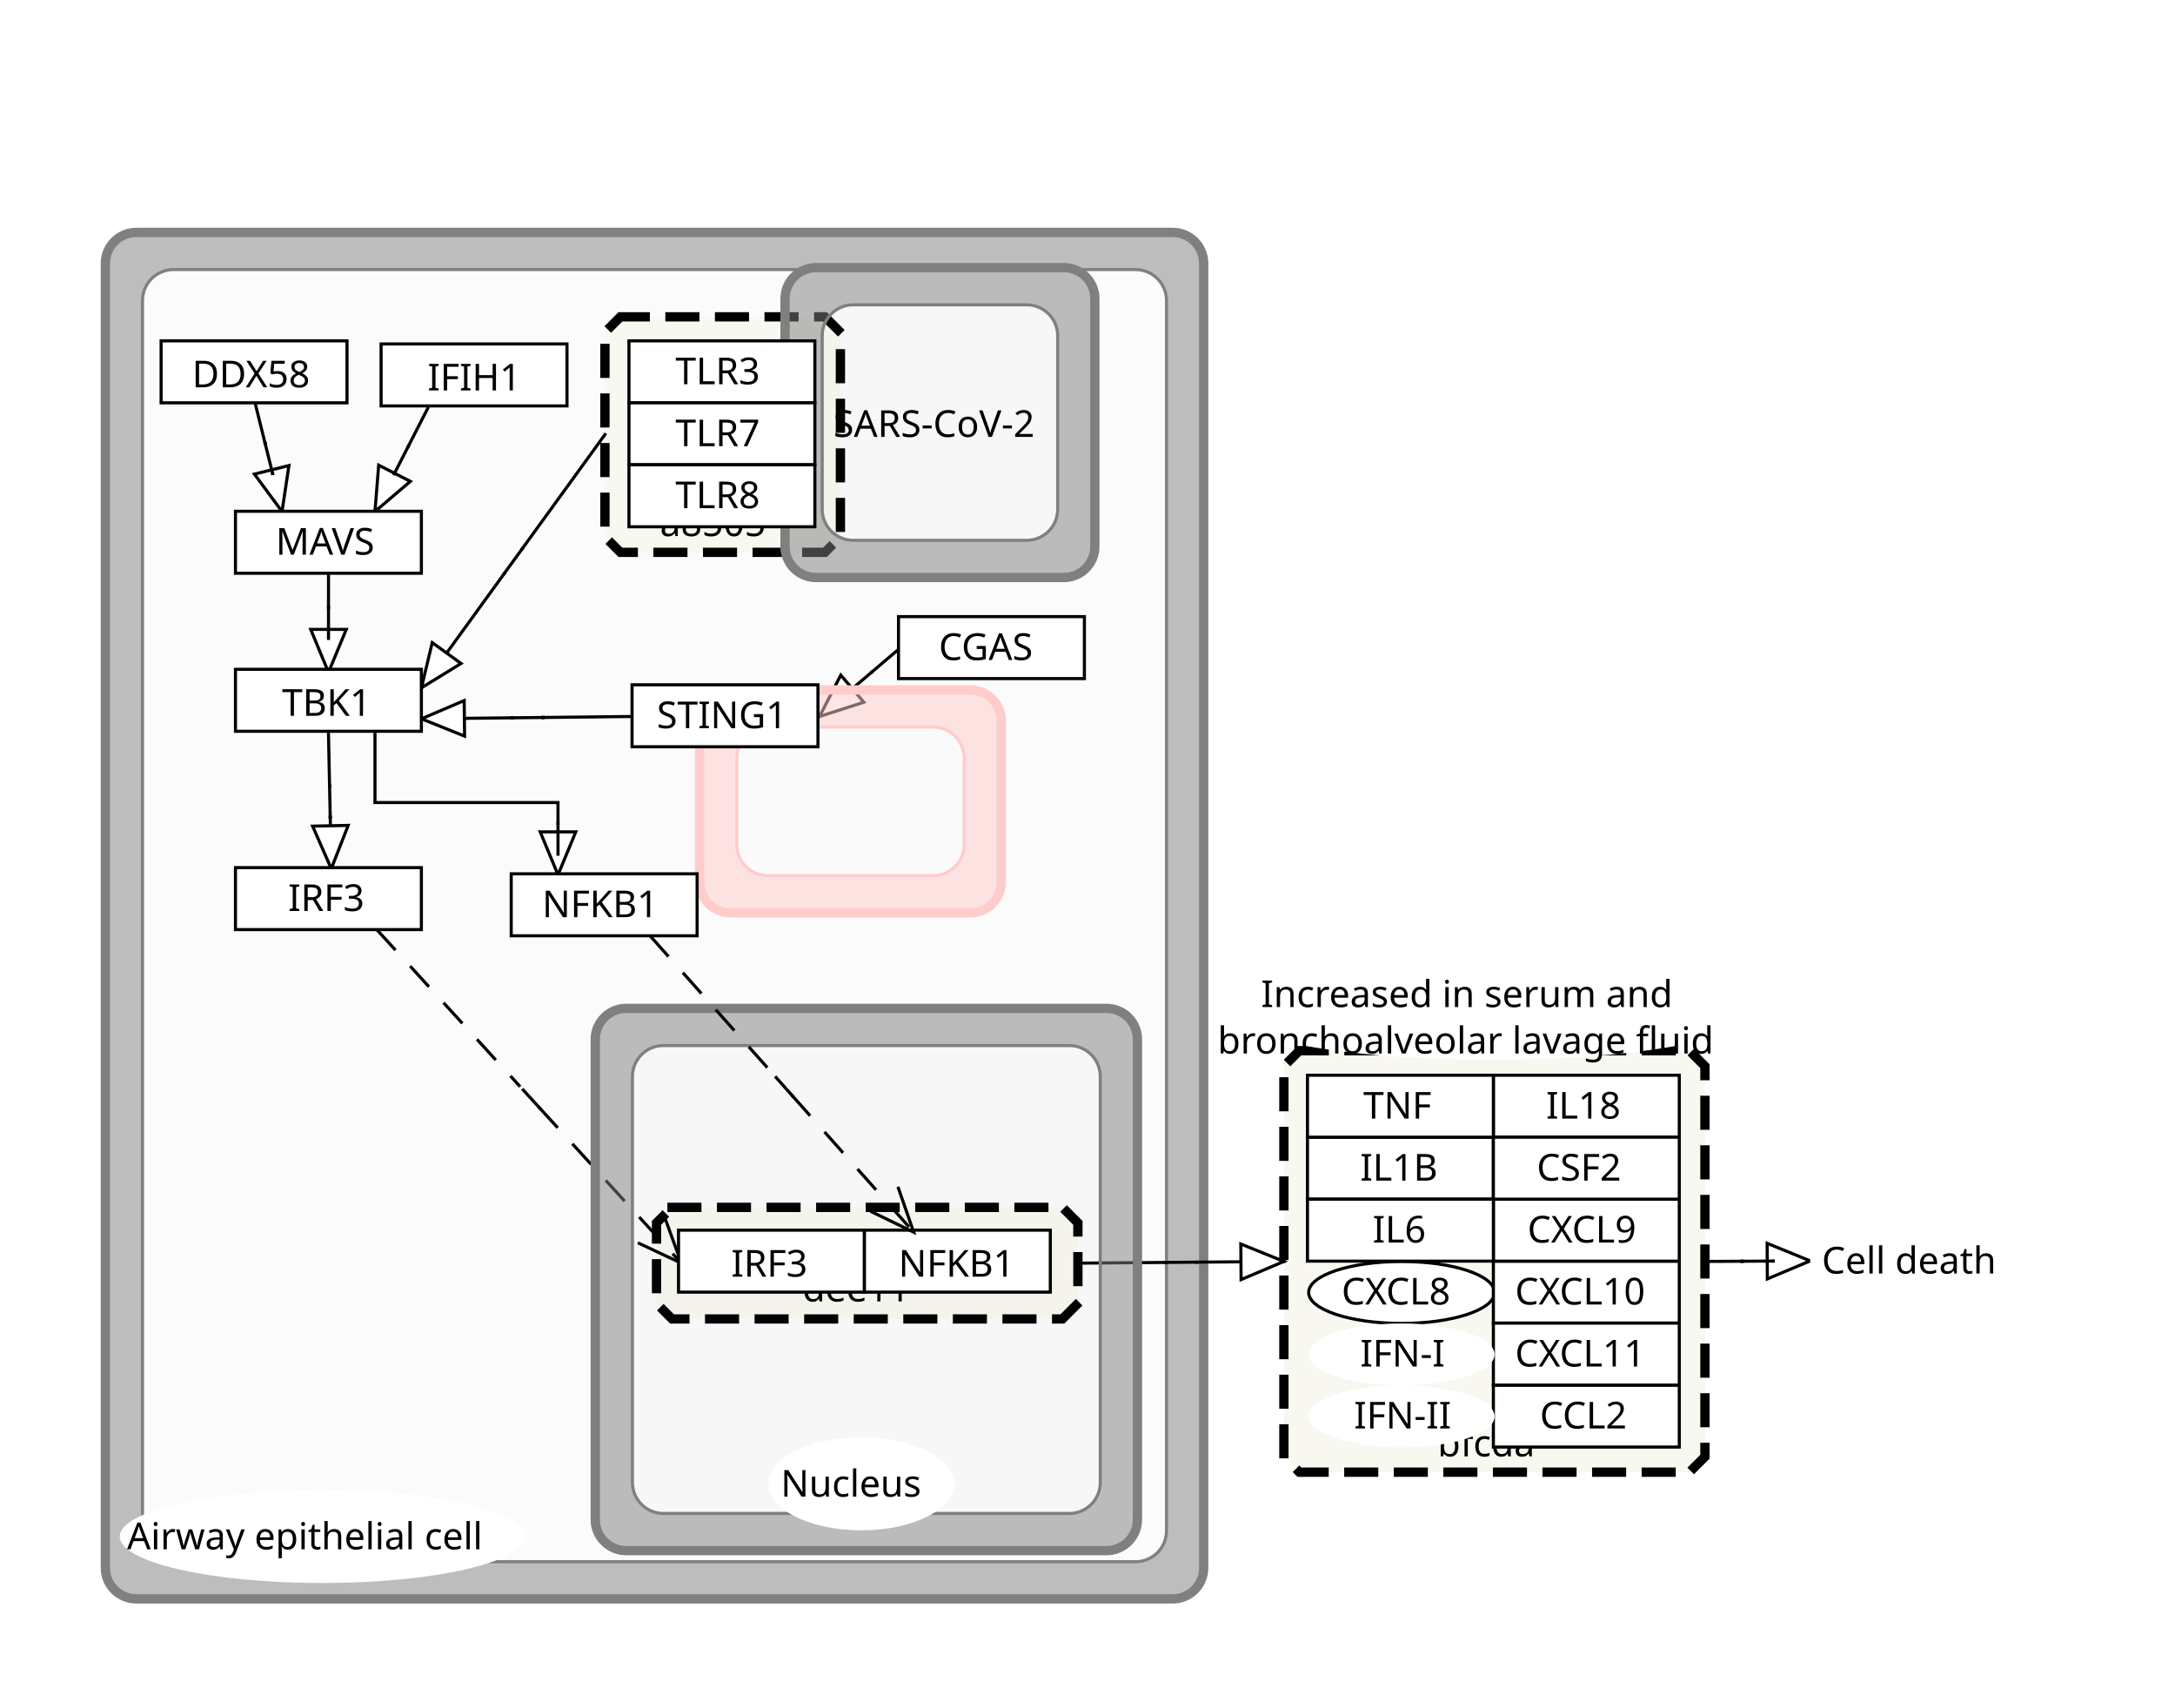
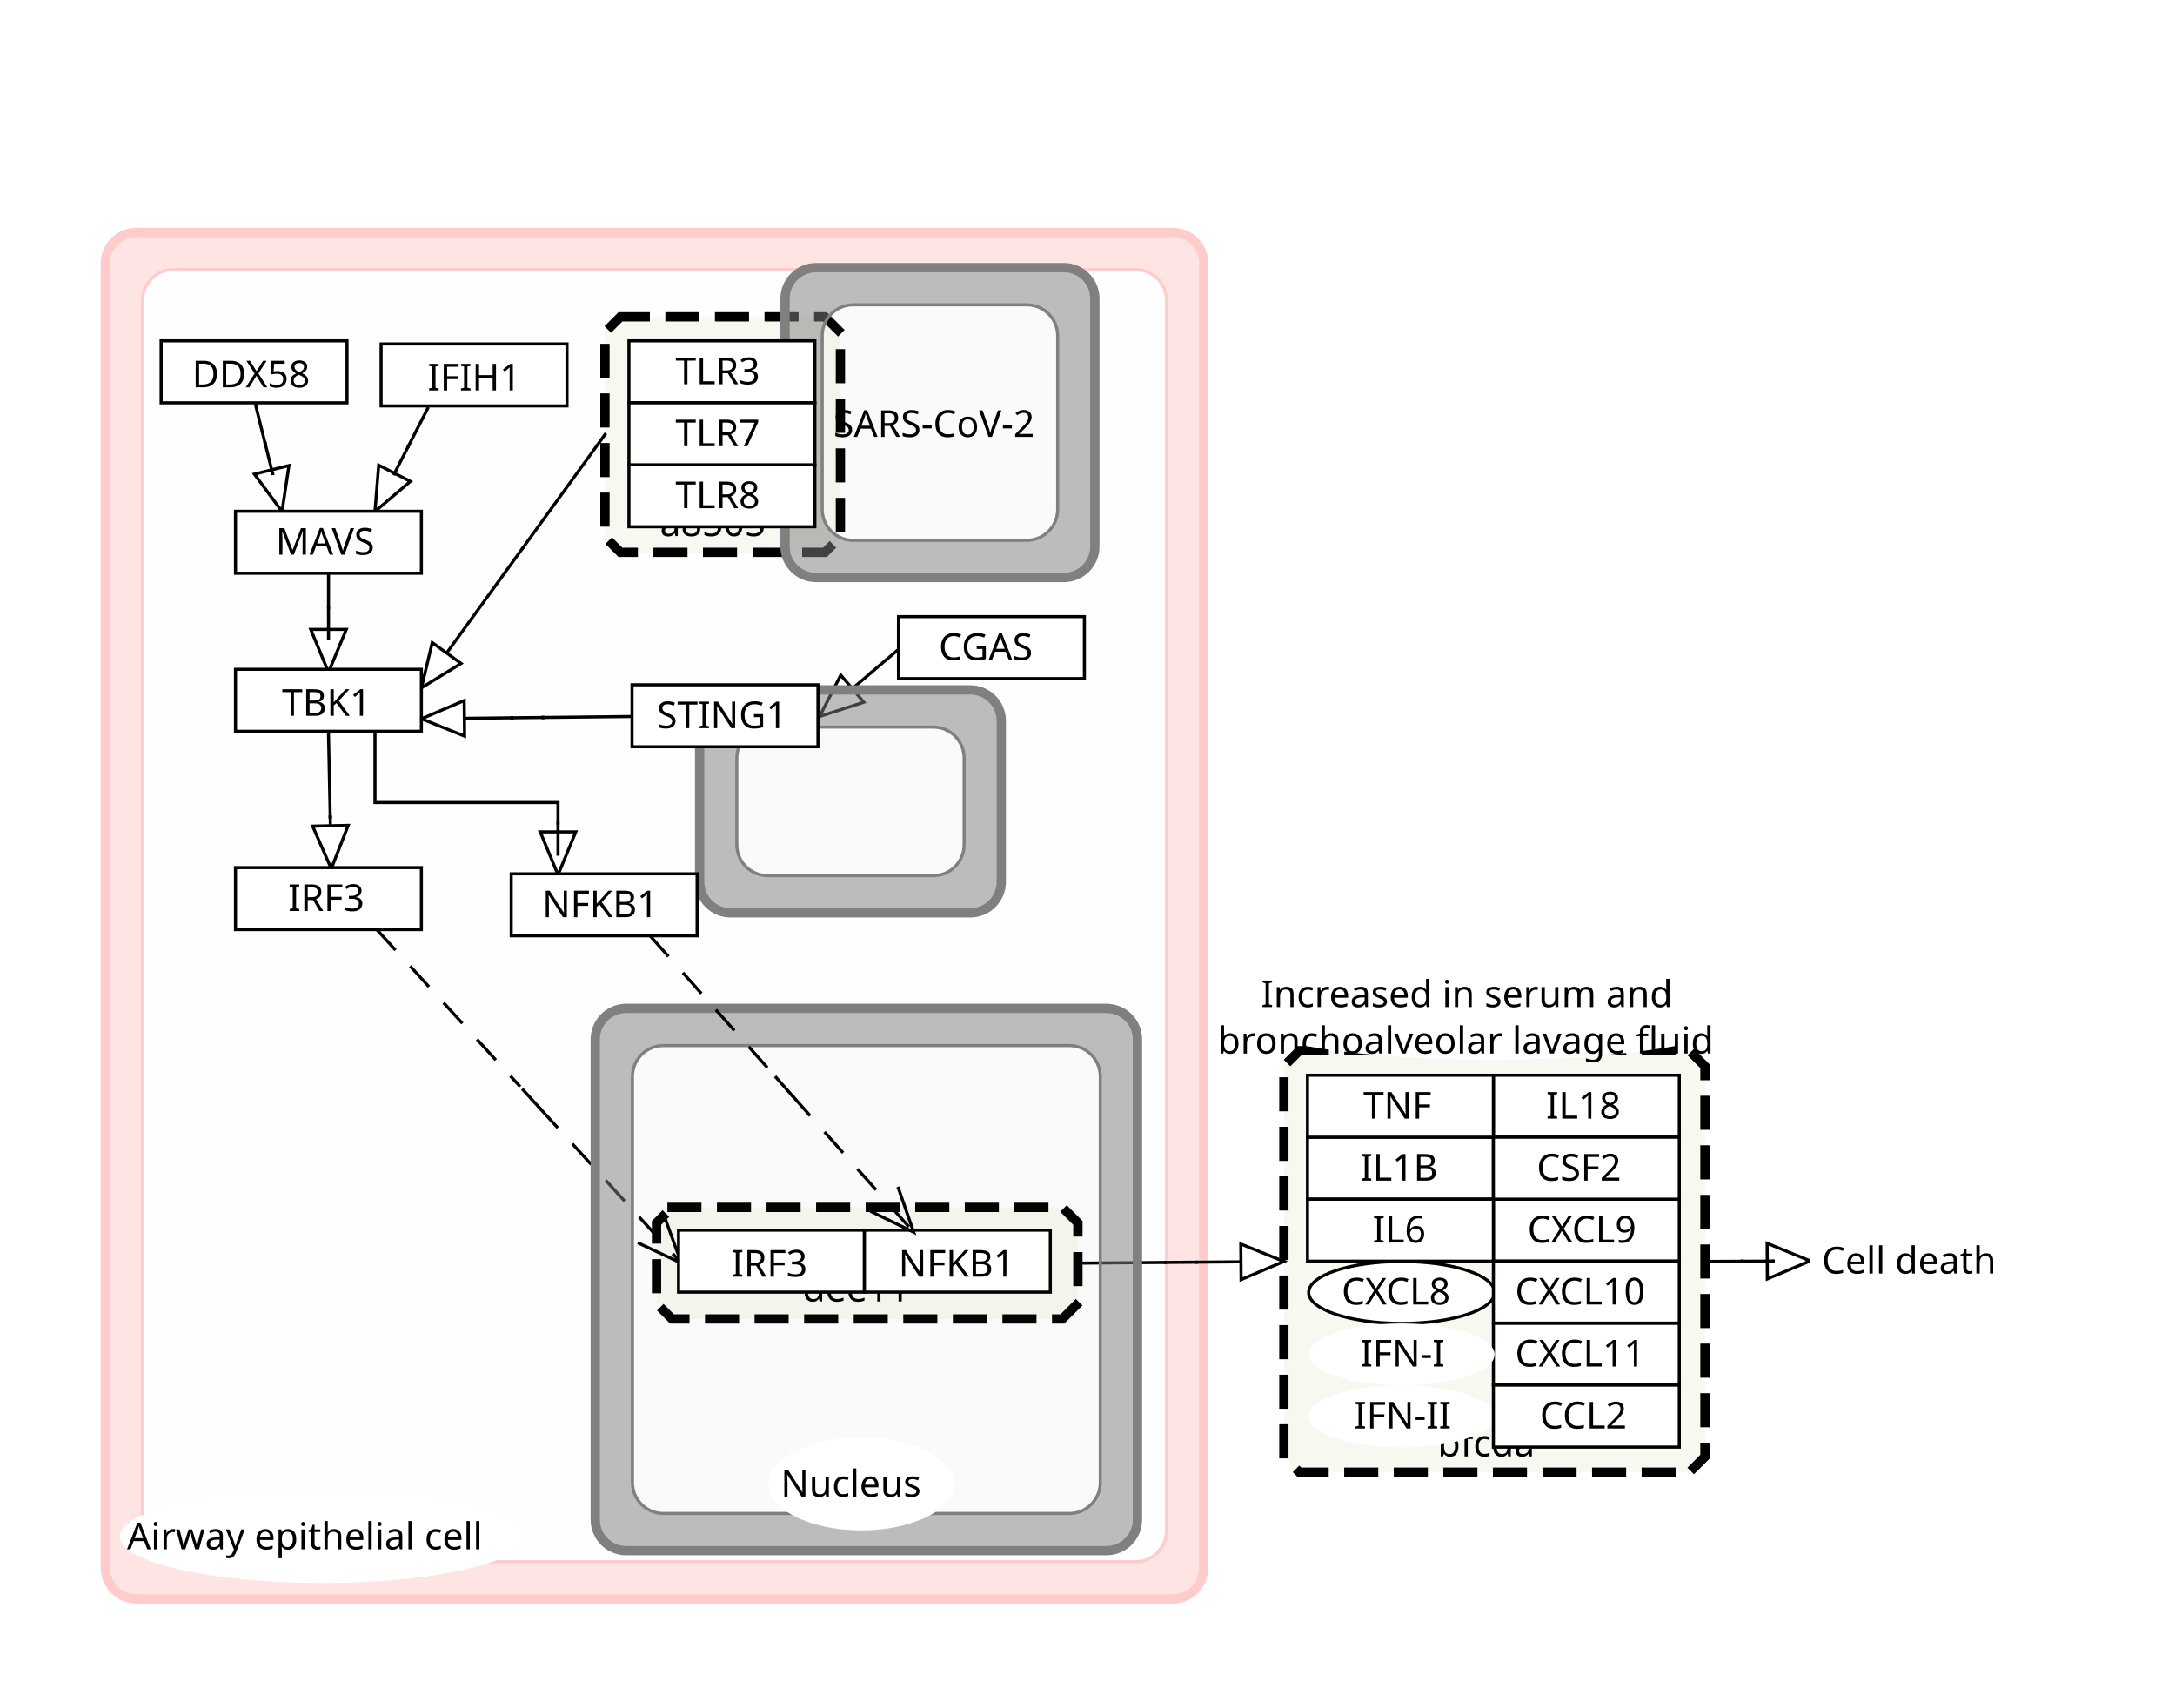
<svg xmlns="http://www.w3.org/2000/svg" fill-opacity="1" color-rendering="auto" color-interpolation="auto" text-rendering="auto" stroke="black" stroke-linecap="square" stroke-miterlimit="10" shape-rendering="auto" stroke-opacity="1" fill="black" stroke-dasharray="none" font-weight="normal" stroke-width="1" viewBox="0 0 702 551" font-family="'Dialog'" font-style="normal" stroke-linejoin="miter" font-size="12px" stroke-dashoffset="0" image-rendering="auto">
  <defs id="genericDefs" />
  <g />
  <defs id="genericDefs" />
  <g>
    <g fill="white" text-rendering="geometricPrecision" color-interpolation="linearRGB" color-rendering="optimizeQuality" stroke="white" image-rendering="optimizeQuality">
      <rect x="-1" width="704" height="553" y="-1" stroke="none" />
    </g>
-     <g fill-opacity="0.031" fill="rgb(128,128,128)" text-rendering="geometricPrecision" color-rendering="optimizeQuality" image-rendering="optimizeQuality" stroke="rgb(128,128,128)" color-interpolation="linearRGB" stroke-opacity="0.031">
+     <g fill-opacity="0.031" fill="rgb(255,204,204)" text-rendering="geometricPrecision" color-rendering="optimizeQuality" image-rendering="optimizeQuality" stroke="rgb(255,204,204)" color-interpolation="linearRGB" stroke-opacity="0.031">
      <rect x="34" y="75" width="354.5" rx="10" ry="10" height="441" stroke="none" />
-     </g>
-     <g fill="gray" text-rendering="geometricPrecision" color-rendering="optimizeQuality" image-rendering="optimizeQuality" stroke="gray" color-interpolation="linearRGB" stroke-width="3">
-       <rect x="34" y="75" fill="none" width="354.5" rx="10" ry="10" height="441" />
-       <rect x="46" y="87" fill="none" width="330.5" rx="10" ry="10" height="417" stroke-width="1" />
-     </g>
-     <g fill-opacity="0.498" fill="rgb(128,128,128)" text-rendering="geometricPrecision" color-rendering="optimizeQuality" image-rendering="optimizeQuality" stroke="rgb(128,128,128)" color-interpolation="linearRGB" stroke-opacity="0.498">
-       <path d="M366.5 87 C372.023 87 376.5 91.477 376.5 97 L376.5 494 C376.5 499.523 372.023 504 366.5 504 L56 504 C50.477 504 46 499.523 46 494 L46 97 C46 91.477 50.477 87 56 87 ZM44 75 C38.477 75 34 79.477 34 85 L34 506 C34 511.523 38.477 516 44 516 L378.5 516 C384.023 516 388.5 511.523 388.5 506 L388.5 85 C388.5 79.477 384.023 75 378.5 75 Z" stroke="none" />
+       <rect x="34" y="75" fill-opacity="1" fill="none" width="354.5" rx="10" ry="10" height="441" stroke-width="3" stroke-opacity="1" />
+       <rect x="46" y="87" fill-opacity="1" fill="none" width="330.5" rx="10" ry="10" height="417" stroke-opacity="1" />
+       <path d="M366.5 87 C372.023 87 376.5 91.477 376.5 97 L376.5 494 C376.5 499.523 372.023 504 366.5 504 L56 504 C50.477 504 46 499.523 46 494 L46 97 C46 91.477 50.477 87 56 87 ZM44 75 C38.477 75 34 79.477 34 85 L34 506 C34 511.523 38.477 516 44 516 L378.5 516 C384.023 516 388.5 511.523 388.5 506 L388.5 85 C388.5 79.477 384.023 75 378.5 75 Z" fill-opacity="0.498" stroke-opacity="0.498" stroke="none" />
    </g>
    <g fill="silver" text-rendering="geometricPrecision" color-rendering="optimizeQuality" image-rendering="optimizeQuality" font-family="sans-serif" stroke="silver" color-interpolation="linearRGB">
      <text x="34" xml:space="preserve" y="82" stroke="none"> </text>
-       <path fill="rgb(248,247,240)" d="M419.386 339.085 L545.287 339.085 L550.287 344.085 L550.287 470.105 L545.287 475.105 L419.386 475.105 L414.386 470.105 L414.386 344.085 Z" fill-rule="evenodd" stroke="none" />
+       <path fill="rgb(248,247,240)" d="M200.25 102.25 L266.25 102.25 L271.25 107.25 L271.25 173.25 L266.25 178.25 L200.25 178.25 L195.25 173.25 L195.25 107.25 Z" fill-rule="evenodd" stroke="none" />
+     </g>
+     <g text-rendering="geometricPrecision" stroke-dasharray="8,8" stroke-width="3" color-interpolation="linearRGB" color-rendering="optimizeQuality" image-rendering="optimizeQuality">
+       <path fill="none" d="M200.25 102.25 L266.25 102.25 L271.25 107.25 L271.25 173.25 L266.25 178.25 L200.25 178.25 L195.25 173.25 L195.25 107.25 Z" fill-rule="evenodd" />
+       <text x="213" y="173" font-family="sans-serif" stroke-dasharray="none" stroke="none" stroke-width="1" xml:space="preserve">a8505</text>
+     </g>
+     <g fill="rgb(248,247,240)" text-rendering="geometricPrecision" color-interpolation="linearRGB" color-rendering="optimizeQuality" stroke="rgb(248,247,240)" image-rendering="optimizeQuality">
+       <path d="M216.9 389.65 L342.9 389.65 L347.9 394.65 L347.9 420.65 L342.9 425.65 L216.9 425.65 L211.9 420.65 L211.9 394.65 Z" stroke="none" fill-rule="evenodd" />
+     </g>
+     <g text-rendering="geometricPrecision" stroke-dasharray="8,8" stroke-width="3" color-interpolation="linearRGB" color-rendering="optimizeQuality" image-rendering="optimizeQuality">
+       <path fill="none" d="M216.9 389.65 L342.9 389.65 L347.9 394.65 L347.9 420.65 L342.9 425.65 L216.9 425.65 L211.9 420.65 L211.9 394.65 Z" fill-rule="evenodd" />
+       <text x="259" y="420" font-family="sans-serif" stroke-dasharray="none" stroke="none" stroke-width="1" xml:space="preserve">dee11</text>
+     </g>
+     <g fill="rgb(248,247,240)" text-rendering="geometricPrecision" color-interpolation="linearRGB" color-rendering="optimizeQuality" stroke="rgb(248,247,240)" image-rendering="optimizeQuality">
+       <path d="M419.386 339.085 L545.287 339.085 L550.287 344.085 L550.287 470.105 L545.287 475.105 L419.386 475.105 L414.386 470.105 L414.386 344.085 Z" stroke="none" fill-rule="evenodd" />
    </g>
    <g text-rendering="geometricPrecision" stroke-dasharray="8,8" stroke-width="3" color-interpolation="linearRGB" color-rendering="optimizeQuality" image-rendering="optimizeQuality">
      <path fill="none" d="M419.386 339.085 L545.287 339.085 L550.287 344.085 L550.287 470.105 L545.287 475.105 L419.386 475.105 L414.386 470.105 L414.386 344.085 Z" fill-rule="evenodd" />
      <text x="464" y="470" font-family="sans-serif" stroke-dasharray="none" stroke="none" stroke-width="1" xml:space="preserve">bfcda</text>
-     </g>
-     <g fill="rgb(248,247,240)" text-rendering="geometricPrecision" color-interpolation="linearRGB" color-rendering="optimizeQuality" stroke="rgb(248,247,240)" image-rendering="optimizeQuality">
-       <path d="M216.9 389.65 L342.9 389.65 L347.9 394.65 L347.9 420.65 L342.9 425.65 L216.9 425.65 L211.9 420.65 L211.9 394.65 Z" stroke="none" fill-rule="evenodd" />
-     </g>
-     <g text-rendering="geometricPrecision" stroke-dasharray="8,8" stroke-width="3" color-interpolation="linearRGB" color-rendering="optimizeQuality" image-rendering="optimizeQuality">
-       <path fill="none" d="M216.9 389.65 L342.9 389.65 L347.9 394.65 L347.9 420.65 L342.9 425.65 L216.9 425.65 L211.9 420.65 L211.9 394.65 Z" fill-rule="evenodd" />
-       <text x="259" y="420" font-family="sans-serif" stroke-dasharray="none" stroke="none" stroke-width="1" xml:space="preserve">dee11</text>
-     </g>
-     <g fill="rgb(248,247,240)" text-rendering="geometricPrecision" color-interpolation="linearRGB" color-rendering="optimizeQuality" stroke="rgb(248,247,240)" image-rendering="optimizeQuality">
-       <path d="M200.25 102.25 L266.25 102.25 L271.25 107.25 L271.25 173.25 L266.25 178.25 L200.25 178.25 L195.25 173.25 L195.25 107.25 Z" stroke="none" fill-rule="evenodd" />
-     </g>
-     <g text-rendering="geometricPrecision" stroke-dasharray="8,8" stroke-width="3" color-interpolation="linearRGB" color-rendering="optimizeQuality" image-rendering="optimizeQuality">
-       <path fill="none" d="M200.25 102.25 L266.25 102.25 L271.25 107.25 L271.25 173.25 L266.25 178.25 L200.25 178.25 L195.25 173.25 L195.25 107.25 Z" fill-rule="evenodd" />
-       <text x="213" y="173" font-family="sans-serif" stroke-dasharray="none" stroke="none" stroke-width="1" xml:space="preserve">a8505</text>
-       <path fill="none" stroke-width="1" d="M121.925 300.35 L167.541 350.308" />
-       <path fill="none" stroke-width="1" d="M174.284 357.692 L219.9 407.65" />
-       <path fill="none" stroke-width="1" stroke-dasharray="none" d="M206.317 401.287 L219.9 407.65 L214.794 393.546" />
-       <line y2="350.308" fill="none" stroke-width="1" x1="174.284" x2="167.541" y1="357.692" />
-       <path fill="none" stroke-width="1" stroke-dasharray="none" d="M550.287 407.095 L562.269 407.032" />
-       <path fill="none" stroke-width="1" stroke-dasharray="none" d="M572.269 406.98 L584.251 406.917" />
+       <path fill="none" stroke-width="1" stroke-dasharray="none" d="M82.525 130.825 L85.571 143.097" />
+       <path fill="none" stroke-width="1" stroke-dasharray="none" d="M87.979 152.803 L91.025 165.075" />
    </g>
    <g fill="white" text-rendering="geometricPrecision" color-interpolation="linearRGB" color-rendering="optimizeQuality" stroke="white" image-rendering="optimizeQuality">
+       <path d="M91.025 165.075 L82.116 153.007 L93.258 150.242 Z" stroke="none" />
+       <path fill="none" d="M91.025 165.075 L82.116 153.007 L93.258 150.242 Z" stroke="black" />
+       <path fill="none" d="M85.571 143.097 L85.571 143.097" stroke="black" />
+       <path fill="none" d="M87.979 152.803 L87.979 152.803" stroke="black" />
+       <line y2="143.097" fill="none" x1="87.979" x2="85.571" stroke="black" y1="152.803" />
+       <path fill="none" stroke-dasharray="8,8" d="M121.925 300.35 L167.541 350.308" stroke="black" />
+       <path fill="none" stroke-dasharray="8,8" d="M174.284 357.692 L219.9 407.65" stroke="black" />
+       <path fill="none" d="M206.317 401.287 L219.9 407.65 L214.794 393.546" stroke="black" />
+       <line fill="none" x1="174.284" x2="167.541" y1="357.692" y2="350.308" stroke-dasharray="8,8" stroke="black" />
+       <path fill="none" d="M290.4 209.225 L281.272 216.986" stroke="black" />
+       <path fill="none" d="M273.653 223.464 L264.525 231.225" stroke="black" />
+       <path d="M264.525 231.225 L271.365 217.875 L278.801 226.621 Z" stroke="none" />
+       <path fill="none" d="M264.525 231.225 L271.365 217.875 L278.801 226.621 Z" stroke="black" />
+       <line y2="216.986" fill="none" x1="273.653" x2="281.272" stroke="black" y1="223.464" />
+       <path fill="none" d="M204.525 231.225 L175.275 231.545" stroke="black" />
+       <path fill="none" d="M165.275 231.655 L136.025 231.975" stroke="black" />
+       <path d="M136.025 231.975 L149.82 226.083 L149.945 237.563 Z" stroke="none" />
+       <path fill="none" d="M136.025 231.975 L149.82 226.083 L149.945 237.563 Z" stroke="black" />
+       <path fill="none" d="M175.275 231.545 L175.275 231.545" stroke="black" />
+       <path fill="none" d="M165.275 231.655 L165.275 231.655" stroke="black" />
+       <line y2="231.545" fill="none" x1="165.275" x2="175.275" stroke="black" y1="231.655" />
+       <path fill="none" d="M121.025 236.975 L121.025 259 L180.1 259 L180.1 265.663" stroke="black" />
+       <path fill="none" d="M180.1 275.663 L180.1 282.325" stroke="black" />
+       <path d="M180.1 282.325 L174.36 268.467 L185.84 268.467 Z" stroke="none" />
+       <path fill="none" d="M180.1 282.325 L174.36 268.467 L185.84 268.467 Z" stroke="black" />
+       <line y2="265.663" fill="none" x1="180.1" x2="180.1" stroke="black" y1="275.663" />
+       <path fill="none" d="M106.025 185.075 L106.025 196.025" stroke="black" />
+       <path fill="none" d="M106.025 206.025 L106.025 216.975" stroke="black" />
+       <path d="M106.025 216.975 L100.285 203.117 L111.765 203.117 Z" stroke="none" />
+       <path fill="none" d="M106.025 216.975 L100.285 203.117 L111.765 203.117 Z" stroke="black" />
+       <line y2="196.025" fill="none" x1="106.025" x2="106.025" stroke="black" y1="206.025" />
+       <path fill="none" d="M138.025 131.825 L131.801 143.998" stroke="black" />
+       <path fill="none" d="M127.249 152.902 L121.025 165.075" stroke="black" />
+       <path d="M121.025 165.075 L122.223 150.123 L132.445 155.349 Z" stroke="none" />
+       <path fill="none" d="M121.025 165.075 L122.223 150.123 L132.445 155.349 Z" stroke="black" />
+       <line y2="143.998" fill="none" x1="127.249" x2="131.801" stroke="black" y1="152.902" />
+       <path fill="none" d="M550.287 407.095 L562.269 407.032" stroke="black" />
+       <path fill="none" d="M572.269 406.98 L584.251 406.917" stroke="black" />
      <path d="M584.251 406.917 L570.423 412.73 L570.363 401.25 Z" stroke="none" />
      <path fill="none" d="M584.251 406.917 L570.423 412.73 L570.363 401.25 Z" stroke="black" />
      <path fill="none" d="M562.269 407.032 L562.269 407.032" stroke="black" />
      <path fill="none" d="M572.269 406.98 L572.269 406.98" stroke="black" />
      <line y2="407.032" fill="none" x1="572.269" x2="562.269" stroke="black" y1="406.98" />
+       <path fill="none" d="M195.25 140.25 L168.571 177.064" stroke="black" />
+       <path fill="none" d="M162.703 185.161 L136.025 221.975" stroke="black" />
+       <path d="M136.025 221.975 L139.509 207.385 L148.805 214.122 Z" stroke="none" />
+       <path fill="none" d="M136.025 221.975 L139.509 207.385 L148.805 214.122 Z" stroke="black" />
+       <line y2="177.064" fill="none" x1="162.703" x2="168.571" stroke="black" y1="185.161" />
      <path fill="none" d="M106.025 236.975 L106.371 253.664" stroke="black" />
      <path fill="none" d="M106.579 263.661 L106.925 280.35" stroke="black" />
      <path d="M106.925 280.35 L100.898 266.614 L112.376 266.376 Z" stroke="none" />
      <path fill="none" d="M106.925 280.35 L100.898 266.614 L112.376 266.376 Z" stroke="black" />
      <path fill="none" d="M106.371 253.664 L106.371 253.664" stroke="black" />
      <path fill="none" d="M106.579 263.661 L106.579 263.661" stroke="black" />
      <line y2="253.664" fill="none" x1="106.579" x2="106.371" stroke="black" y1="263.661" />
-       <path fill="none" d="M106.025 185.075 L106.025 196.025" stroke="black" />
-       <path fill="none" d="M106.025 206.025 L106.025 216.975" stroke="black" />
-       <path d="M106.025 216.975 L100.285 203.117 L111.765 203.117 Z" stroke="none" />
-       <path fill="none" d="M106.025 216.975 L100.285 203.117 L111.765 203.117 Z" stroke="black" />
-       <line y2="196.025" fill="none" x1="106.025" x2="106.025" stroke="black" y1="206.025" />
      <path fill="none" d="M347.9 407.65 L376.143 407.414" stroke="black" />
      <path fill="none" d="M386.143 407.331 L414.386 407.095" stroke="black" />
      <path d="M414.386 407.095 L400.576 412.951 L400.48 401.471 Z" stroke="none" />
      <path fill="none" d="M414.386 407.095 L400.576 412.951 L400.48 401.471 Z" stroke="black" />
      <line y2="407.414" fill="none" x1="386.143" x2="376.143" stroke="black" y1="407.331" />
-       <path fill="none" d="M121.025 236.975 L121.025 259 L180.1 259 L180.1 265.663" stroke="black" />
-       <path fill="none" d="M180.1 275.663 L180.1 282.325" stroke="black" />
-       <path d="M180.1 282.325 L174.36 268.467 L185.84 268.467 Z" stroke="none" />
-       <path fill="none" d="M180.1 282.325 L174.36 268.467 L185.84 268.467 Z" stroke="black" />
-       <line y2="265.663" fill="none" x1="180.1" x2="180.1" stroke="black" y1="275.663" />
-       <path fill="none" d="M290.4 209.225 L281.272 216.986" stroke="black" />
-       <path fill="none" d="M273.653 223.464 L264.525 231.225" stroke="black" />
-       <path d="M264.525 231.225 L271.365 217.875 L278.801 226.621 Z" stroke="none" />
-       <path fill="none" d="M264.525 231.225 L271.365 217.875 L278.801 226.621 Z" stroke="black" />
-       <line y2="216.986" fill="none" x1="273.653" x2="281.272" stroke="black" y1="223.464" />
-       <path fill="none" d="M195.25 140.25 L168.571 177.064" stroke="black" />
-       <path fill="none" d="M162.703 185.161 L136.025 221.975" stroke="black" />
-       <path d="M136.025 221.975 L139.509 207.385 L148.805 214.122 Z" stroke="none" />
-       <path fill="none" d="M136.025 221.975 L139.509 207.385 L148.805 214.122 Z" stroke="black" />
-       <line y2="177.064" fill="none" x1="162.703" x2="168.571" stroke="black" y1="185.161" />
-       <path fill="none" d="M82.525 130.825 L85.571 143.097" stroke="black" />
-       <path fill="none" d="M87.979 152.803 L91.025 165.075" stroke="black" />
-       <path d="M91.025 165.075 L82.116 153.007 L93.258 150.242 Z" stroke="none" />
-       <path fill="none" d="M91.025 165.075 L82.116 153.007 L93.258 150.242 Z" stroke="black" />
-       <path fill="none" d="M85.571 143.097 L85.571 143.097" stroke="black" />
-       <path fill="none" d="M87.979 152.803 L87.979 152.803" stroke="black" />
-       <line y2="143.097" fill="none" x1="87.979" x2="85.571" stroke="black" y1="152.803" />
-       <path fill="none" d="M138.025 131.825 L131.801 143.998" stroke="black" />
-       <path fill="none" d="M127.249 152.902 L121.025 165.075" stroke="black" />
-       <path d="M121.025 165.075 L122.223 150.123 L132.445 155.349 Z" stroke="none" />
-       <path fill="none" d="M121.025 165.075 L122.223 150.123 L132.445 155.349 Z" stroke="black" />
-       <line y2="143.998" fill="none" x1="127.249" x2="131.801" stroke="black" y1="152.902" />
-       <path fill="none" d="M204.525 231.225 L175.275 231.545" stroke="black" />
-       <path fill="none" d="M165.275 231.655 L136.025 231.975" stroke="black" />
-       <path d="M136.025 231.975 L149.82 226.083 L149.945 237.563 Z" stroke="none" />
-       <path fill="none" d="M136.025 231.975 L149.82 226.083 L149.945 237.563 Z" stroke="black" />
-       <path fill="none" d="M175.275 231.545 L175.275 231.545" stroke="black" />
-       <path fill="none" d="M165.275 231.655 L165.275 231.655" stroke="black" />
-       <line y2="231.545" fill="none" x1="165.275" x2="175.275" stroke="black" y1="231.655" />
    </g>
    <g fill-opacity="0.031" fill="rgb(128,128,128)" text-rendering="geometricPrecision" color-rendering="optimizeQuality" image-rendering="optimizeQuality" stroke="rgb(128,128,128)" color-interpolation="linearRGB" stroke-opacity="0.031">
      <rect x="192.125" y="325.425" width="175" rx="10" ry="10" height="175" stroke="none" />
    </g>
    <g fill="gray" text-rendering="geometricPrecision" color-rendering="optimizeQuality" image-rendering="optimizeQuality" stroke="gray" color-interpolation="linearRGB" stroke-width="3">
      <rect x="192.125" y="325.425" fill="none" width="175" rx="10" ry="10" height="175" />
      <rect x="204.125" y="337.425" fill="none" width="151" rx="10" ry="10" height="151" stroke-width="1" />
    </g>
    <g fill-opacity="0.498" fill="rgb(128,128,128)" text-rendering="geometricPrecision" color-rendering="optimizeQuality" image-rendering="optimizeQuality" stroke="rgb(128,128,128)" color-interpolation="linearRGB" stroke-opacity="0.498">
      <path d="M345.125 337.425 C350.648 337.425 355.125 341.902 355.125 347.425 L355.125 478.425 C355.125 483.948 350.648 488.425 345.125 488.425 L214.125 488.425 C208.602 488.425 204.125 483.948 204.125 478.425 L204.125 347.425 C204.125 341.902 208.602 337.425 214.125 337.425 ZM202.125 325.425 C196.602 325.425 192.125 329.902 192.125 335.425 L192.125 490.425 C192.125 495.948 196.602 500.425 202.125 500.425 L357.125 500.425 C362.648 500.425 367.125 495.948 367.125 490.425 L367.125 335.425 C367.125 329.902 362.648 325.425 357.125 325.425 Z" stroke="none" />
    </g>
    <g fill="silver" text-rendering="geometricPrecision" color-rendering="optimizeQuality" image-rendering="optimizeQuality" font-family="sans-serif" stroke="silver" color-interpolation="linearRGB">
      <text x="192" xml:space="preserve" y="332" stroke="none"> </text>
    </g>
    <g fill-opacity="0.031" fill="rgb(128,128,128)" text-rendering="geometricPrecision" color-rendering="optimizeQuality" image-rendering="optimizeQuality" stroke="rgb(128,128,128)" color-interpolation="linearRGB" stroke-opacity="0.031">
      <rect x="253.375" y="86.375" width="100" rx="10" ry="10" height="100" stroke="none" />
    </g>
    <g fill="gray" text-rendering="geometricPrecision" color-rendering="optimizeQuality" image-rendering="optimizeQuality" stroke="gray" color-interpolation="linearRGB" stroke-width="3">
      <rect x="253.375" y="86.375" fill="none" width="100" rx="10" ry="10" height="100" />
      <rect x="265.375" y="98.375" fill="none" width="76" rx="10" ry="10" height="76" stroke-width="1" />
    </g>
    <g fill-opacity="0.498" fill="rgb(128,128,128)" text-rendering="geometricPrecision" color-rendering="optimizeQuality" image-rendering="optimizeQuality" stroke="rgb(128,128,128)" color-interpolation="linearRGB" stroke-opacity="0.498">
      <path d="M331.375 98.375 C336.898 98.375 341.375 102.852 341.375 108.375 L341.375 164.375 C341.375 169.898 336.898 174.375 331.375 174.375 L275.375 174.375 C269.852 174.375 265.375 169.898 265.375 164.375 L265.375 108.375 C265.375 102.852 269.852 98.375 275.375 98.375 ZM263.375 86.375 C257.852 86.375 253.375 90.852 253.375 96.375 L253.375 176.375 C253.375 181.898 257.852 186.375 263.375 186.375 L343.375 186.375 C348.898 186.375 353.375 181.898 353.375 176.375 L353.375 96.375 C353.375 90.852 348.898 86.375 343.375 86.375 Z" stroke="none" />
    </g>
    <g text-rendering="geometricPrecision" font-family="sans-serif" color-interpolation="linearRGB" color-rendering="optimizeQuality" image-rendering="optimizeQuality">
      <text x="253" xml:space="preserve" y="93" stroke="none"> </text>
    </g>
-     <g fill-opacity="0.031" fill="rgb(255,204,204)" text-rendering="geometricPrecision" color-rendering="optimizeQuality" image-rendering="optimizeQuality" stroke="rgb(255,204,204)" color-interpolation="linearRGB" stroke-opacity="0.031">
+     <g fill-opacity="0.031" fill="rgb(128,128,128)" text-rendering="geometricPrecision" color-rendering="optimizeQuality" image-rendering="optimizeQuality" stroke="rgb(128,128,128)" color-interpolation="linearRGB" stroke-opacity="0.031">
      <rect x="225.807" y="222.646" width="97.375" rx="10" ry="10" height="71.948" stroke="none" />
-       <rect x="225.807" y="222.646" fill-opacity="1" fill="none" width="97.375" rx="10" ry="10" height="71.948" stroke-width="3" stroke-opacity="1" />
-       <rect x="237.807" y="234.646" fill-opacity="1" fill="none" width="73.375" rx="10" ry="10" height="47.948" stroke-opacity="1" />
-       <path d="M301.182 234.646 C306.704 234.646 311.182 239.123 311.182 244.646 L311.182 272.594 C311.182 278.116 306.704 282.594 301.182 282.594 L247.807 282.594 C242.284 282.594 237.807 278.116 237.807 272.594 L237.807 244.646 C237.807 239.123 242.284 234.646 247.807 234.646 ZM235.807 222.646 C230.284 222.646 225.807 227.123 225.807 232.646 L225.807 284.594 C225.807 290.116 230.284 294.594 235.807 294.594 L313.182 294.594 C318.704 294.594 323.182 290.116 323.182 284.594 L323.182 232.646 C323.182 227.123 318.704 222.646 313.182 222.646 Z" fill-opacity="0.498" stroke-opacity="0.498" stroke="none" />
+     </g>
+     <g fill="gray" text-rendering="geometricPrecision" color-rendering="optimizeQuality" image-rendering="optimizeQuality" stroke="gray" color-interpolation="linearRGB" stroke-width="3">
+       <rect x="225.807" y="222.646" fill="none" width="97.375" rx="10" ry="10" height="71.948" />
+       <rect x="237.807" y="234.646" fill="none" width="73.375" rx="10" ry="10" height="47.948" stroke-width="1" />
+     </g>
+     <g fill-opacity="0.498" fill="rgb(128,128,128)" text-rendering="geometricPrecision" color-rendering="optimizeQuality" image-rendering="optimizeQuality" stroke="rgb(128,128,128)" color-interpolation="linearRGB" stroke-opacity="0.498">
+       <path d="M301.182 234.646 C306.704 234.646 311.182 239.123 311.182 244.646 L311.182 272.594 C311.182 278.116 306.704 282.594 301.182 282.594 L247.807 282.594 C242.284 282.594 237.807 278.116 237.807 272.594 L237.807 244.646 C237.807 239.123 242.284 234.646 247.807 234.646 ZM235.807 222.646 C230.284 222.646 225.807 227.123 225.807 232.646 L225.807 284.594 C225.807 290.116 230.284 294.594 235.807 294.594 L313.182 294.594 C318.704 294.594 323.182 290.116 323.182 284.594 L323.182 232.646 C323.182 227.123 318.704 222.646 313.182 222.646 Z" stroke="none" />
    </g>
    <g fill="silver" text-rendering="geometricPrecision" color-rendering="optimizeQuality" image-rendering="optimizeQuality" font-family="sans-serif" stroke="silver" color-interpolation="linearRGB">
      <text x="225" xml:space="preserve" y="230" stroke="none"> </text>
+       <rect fill="white" x="76" width="60" height="20" y="165" stroke="none" />
+       <rect fill="none" x="76" width="60" height="20" y="165" stroke="black" />
+       <text fill="black" x="89" xml:space="preserve" y="179" stroke="none">MAVS</text>
+       <rect fill="white" x="422" width="60" height="20" y="367" stroke="none" />
+       <rect fill="none" x="422" width="60" height="20" y="367" stroke="black" />
+       <text fill="black" x="439" xml:space="preserve" y="381" stroke="none">IL1B</text>
+       <rect fill="white" x="76" width="60" height="20" y="216" stroke="none" />
+       <rect fill="none" x="76" width="60" height="20" y="216" stroke="black" />
+       <text fill="black" x="91" xml:space="preserve" y="231" stroke="none">TBK1</text>
+       <rect fill="white" x="482" width="60" height="20" y="347" stroke="none" />
+       <rect fill="none" x="482" width="60" height="20" y="347" stroke="black" />
+       <text fill="black" x="499" xml:space="preserve" y="361" stroke="none">IL18</text>
+       <rect fill="white" x="482" width="60" height="20" y="387" stroke="none" />
+       <rect fill="none" x="482" width="60" height="20" y="387" stroke="black" />
+       <text fill="black" x="493" xml:space="preserve" y="401" stroke="none">CXCL9</text>
+       <rect fill="white" x="204" width="60" height="20" y="221" stroke="none" />
+       <rect fill="none" x="204" width="60" height="20" y="221" stroke="black" />
+       <text fill="black" x="212" xml:space="preserve" y="235" stroke="none">STING1</text>
+       <rect fill="white" x="123" width="60" height="20" y="111" stroke="none" />
+       <rect fill="none" x="123" width="60" height="20" y="111" stroke="black" />
+       <text fill="black" x="138" xml:space="preserve" y="126" stroke="none">IFIH1</text>
      <ellipse rx="30" fill="white" ry="10" cx="452.386" cy="417.105" stroke="none" />
      <ellipse rx="30" fill="none" ry="10" cx="452.386" cy="417.105" stroke="black" />
      <text fill="black" x="433" xml:space="preserve" y="421" stroke="none">CXCL8</text>
+       <ellipse rx="65.35" fill="white" ry="15" cx="104" cy="495.875" stroke="none" />
+       <text fill="black" x="41" xml:space="preserve" y="500" stroke="none">Airway epithelial cell</text>
+       <rect fill="white" x="482" width="60" height="20" y="427" stroke="none" />
+       <rect fill="none" x="482" width="60" height="20" y="427" stroke="black" />
+       <text fill="black" x="489" xml:space="preserve" y="441" stroke="none">CXCL11</text>
+       <ellipse rx="30" fill="white" ry="10" cx="452.386" cy="437.105" stroke="none" />
+       <text fill="black" x="439" xml:space="preserve" y="441" stroke="none">IFN-I</text>
+       <rect fill="white" x="290" width="60" height="20" y="199" stroke="none" />
+       <rect fill="none" x="290" width="60" height="20" y="199" stroke="black" />
+       <text fill="black" x="303" xml:space="preserve" y="213" stroke="none">CGAS</text>
+       <rect fill="white" x="203" width="60" height="20" y="110" stroke="none" />
+       <rect fill="none" x="203" width="60" height="20" y="110" stroke="black" />
+       <text fill="black" x="218" xml:space="preserve" y="124" stroke="none">TLR3</text>
      <rect fill="white" x="482" width="60" height="20" y="407" stroke="none" />
      <rect fill="none" x="482" width="60" height="20" y="407" stroke="black" />
      <text fill="black" x="489" xml:space="preserve" y="421" stroke="none">CXCL10</text>
+       <rect fill="white" x="165" width="60" height="20" y="282" stroke="none" />
+       <rect fill="none" x="165" width="60" height="20" y="282" stroke="black" />
+       <text fill="black" x="175" xml:space="preserve" y="296" stroke="none">NFKB1</text>
+       <rect fill="white" x="52" width="60" height="20" y="110" stroke="none" />
+       <rect fill="none" x="52" width="60" height="20" y="110" stroke="black" />
+       <text fill="black" x="62" xml:space="preserve" y="125" stroke="none">DDX58</text>
+       <ellipse rx="30" fill="white" ry="10" cx="452.386" cy="457.105" stroke="none" />
+       <text fill="black" x="437" xml:space="preserve" y="461" stroke="none">IFN-II</text>
+       <rect fill="white" x="482" width="60" height="20" y="447" stroke="none" />
+       <rect fill="none" x="482" width="60" height="20" y="447" stroke="black" />
+       <text fill="black" x="497" xml:space="preserve" y="461" stroke="none">CCL2</text>
+       <rect fill="white" x="203" width="60" height="20" y="150" stroke="none" />
+       <rect fill="none" x="203" width="60" height="20" y="150" stroke="black" />
+       <text fill="black" x="218" xml:space="preserve" y="164" stroke="none">TLR8</text>
+       <rect fill="white" x="422" width="60" height="20" y="387" stroke="none" />
+       <rect fill="none" x="422" width="60" height="20" y="387" stroke="black" />
+       <text fill="black" x="443" xml:space="preserve" y="401" stroke="none">IL6</text>
+       <rect fill="white" x="482" width="60" height="20" y="367" stroke="none" />
+       <rect fill="none" x="482" width="60" height="20" y="367" stroke="black" />
+       <text fill="black" x="496" xml:space="preserve" y="381" stroke="none">CSF2</text>
+       <ellipse rx="36.124" fill="white" ry="15.671" cx="620.376" cy="406.917" stroke="none" />
+       <text fill="black" x="588" xml:space="preserve" y="411" stroke="none">Cell death</text>
+       <rect fill="white" x="203" width="60" height="20" y="130" stroke="none" />
+       <rect fill="none" x="203" width="60" height="20" y="130" stroke="black" />
+       <text fill="black" x="218" xml:space="preserve" y="144" stroke="none">TLR7</text>
+       <rect fill="white" x="422" width="60" height="20" y="347" stroke="none" />
+       <rect fill="none" x="422" width="60" height="20" y="347" stroke="black" />
+       <text fill="black" x="440" xml:space="preserve" y="361" stroke="none">TNF</text>
      <rect fill="white" x="76" width="60" height="20" y="280" stroke="none" />
      <rect fill="none" x="76" width="60" height="20" y="280" stroke="black" />
      <text fill="black" x="93" xml:space="preserve" y="294" stroke="none">IRF3</text>
-       <rect fill="white" x="76" width="60" height="20" y="216" stroke="none" />
-       <rect fill="none" x="76" width="60" height="20" y="216" stroke="black" />
-       <text fill="black" x="91" xml:space="preserve" y="231" stroke="none">TBK1</text>
-       <rect fill="white" x="204" width="60" height="20" y="221" stroke="none" />
-       <rect fill="none" x="204" width="60" height="20" y="221" stroke="black" />
-       <text fill="black" x="212" xml:space="preserve" y="235" stroke="none">STING1</text>
-       <ellipse rx="36.124" fill="white" ry="15.671" cx="620.376" cy="406.917" stroke="none" />
-       <text fill="black" x="588" xml:space="preserve" y="411" stroke="none">Cell death</text>
-       <rect fill="white" x="482" width="60" height="20" y="447" stroke="none" />
-       <rect fill="none" x="482" width="60" height="20" y="447" stroke="black" />
-       <text fill="black" x="497" xml:space="preserve" y="461" stroke="none">CCL2</text>
-       <rect fill="white" x="422" width="60" height="20" y="367" stroke="none" />
-       <rect fill="none" x="422" width="60" height="20" y="367" stroke="black" />
-       <text fill="black" x="439" xml:space="preserve" y="381" stroke="none">IL1B</text>
-       <rect fill="white" x="203" width="60" height="20" y="110" stroke="none" />
-       <rect fill="none" x="203" width="60" height="20" y="110" stroke="black" />
-       <text fill="black" x="218" xml:space="preserve" y="124" stroke="none">TLR3</text>
-       <rect fill="white" x="76" width="60" height="20" y="165" stroke="none" />
-       <rect fill="none" x="76" width="60" height="20" y="165" stroke="black" />
-       <text fill="black" x="89" xml:space="preserve" y="179" stroke="none">MAVS</text>
-       <ellipse rx="30" fill="white" ry="10" cx="452.386" cy="457.105" stroke="none" />
-       <text fill="black" x="437" xml:space="preserve" y="461" stroke="none">IFN-II</text>
-       <rect fill="white" x="482" width="60" height="20" y="387" stroke="none" />
-       <rect fill="none" x="482" width="60" height="20" y="387" stroke="black" />
-       <text fill="black" x="493" xml:space="preserve" y="401" stroke="none">CXCL9</text>
-       <rect fill="white" x="482" width="60" height="20" y="427" stroke="none" />
-       <rect fill="none" x="482" width="60" height="20" y="427" stroke="black" />
-       <text fill="black" x="489" xml:space="preserve" y="441" stroke="none">CXCL11</text>
-       <rect fill="white" x="290" width="60" height="20" y="199" stroke="none" />
-       <rect fill="none" x="290" width="60" height="20" y="199" stroke="black" />
-       <text fill="black" x="303" xml:space="preserve" y="213" stroke="none">CGAS</text>
-       <rect fill="white" x="422" width="60" height="20" y="387" stroke="none" />
-       <rect fill="none" x="422" width="60" height="20" y="387" stroke="black" />
-       <text fill="black" x="443" xml:space="preserve" y="401" stroke="none">IL6</text>
-       <rect fill="white" x="52" width="60" height="20" y="110" stroke="none" />
-       <rect fill="none" x="52" width="60" height="20" y="110" stroke="black" />
-       <text fill="black" x="62" xml:space="preserve" y="125" stroke="none">DDX58</text>
-       <rect fill="white" x="482" width="60" height="20" y="347" stroke="none" />
-       <rect fill="none" x="482" width="60" height="20" y="347" stroke="black" />
-       <text fill="black" x="499" xml:space="preserve" y="361" stroke="none">IL18</text>
-       <rect fill="white" x="203" width="60" height="20" y="130" stroke="none" />
-       <rect fill="none" x="203" width="60" height="20" y="130" stroke="black" />
-       <text fill="black" x="218" xml:space="preserve" y="144" stroke="none">TLR7</text>
-       <rect fill="white" x="203" width="60" height="20" y="150" stroke="none" />
-       <rect fill="none" x="203" width="60" height="20" y="150" stroke="black" />
-       <text fill="black" x="218" xml:space="preserve" y="164" stroke="none">TLR8</text>
-       <rect fill="white" x="123" width="60" height="20" y="111" stroke="none" />
-       <rect fill="none" x="123" width="60" height="20" y="111" stroke="black" />
-       <text fill="black" x="138" xml:space="preserve" y="126" stroke="none">IFIH1</text>
-       <ellipse rx="65.35" fill="white" ry="15" cx="104" cy="495.875" stroke="none" />
-       <text fill="black" x="41" xml:space="preserve" y="500" stroke="none">Airway epithelial cell</text>
-       <rect fill="white" x="482" width="60" height="20" y="367" stroke="none" />
-       <rect fill="none" x="482" width="60" height="20" y="367" stroke="black" />
-       <text fill="black" x="496" xml:space="preserve" y="381" stroke="none">CSF2</text>
-       <rect fill="white" x="165" width="60" height="20" y="282" stroke="none" />
-       <rect fill="none" x="165" width="60" height="20" y="282" stroke="black" />
-       <text fill="black" x="175" xml:space="preserve" y="296" stroke="none">NFKB1</text>
-       <rect fill="white" x="422" width="60" height="20" y="347" stroke="none" />
-       <rect fill="none" x="422" width="60" height="20" y="347" stroke="black" />
-       <text fill="black" x="440" xml:space="preserve" y="361" stroke="none">TNF</text>
-       <ellipse rx="30" fill="white" ry="10" cx="452.386" cy="437.105" stroke="none" />
-       <text fill="black" x="439" xml:space="preserve" y="441" stroke="none">IFN-I</text>
      <rect fill="white" x="219" width="60" height="20" y="397" stroke="none" />
      <rect fill="none" x="219" width="60" height="20" y="397" stroke="black" />
      <text fill="black" x="236" xml:space="preserve" y="412" stroke="none">IRF3</text>
      <rect fill="white" x="279" width="60" height="20" y="397" stroke="none" />
      <rect fill="none" x="279" width="60" height="20" y="397" stroke="black" />
      <text fill="black" x="290" xml:space="preserve" y="412" stroke="none">NFKB1</text>
    </g>
    <g text-rendering="geometricPrecision" stroke-dasharray="8,8" color-interpolation="linearRGB" color-rendering="optimizeQuality" image-rendering="optimizeQuality">
      <path fill="none" d="M210.1 302.325 L249.177 346.252" />
      <path fill="none" d="M255.823 353.723 L294.9 397.65" />
      <path stroke-dasharray="none" fill="none" d="M281.4 391.111 L294.9 397.65 L289.978 383.481" />
      <line y2="346.252" fill="none" x1="255.823" x2="249.177" y1="353.723" />
      <ellipse fill="white" rx="30" stroke-dasharray="none" cx="278" ry="15" cy="478.875" stroke="none" />
      <text x="252" xml:space="preserve" stroke-dasharray="none" y="483" font-family="sans-serif" stroke="none">Nucleus</text>
    </g>
    <g fill-opacity="0" fill="rgb(0,0,0)" text-rendering="geometricPrecision" color-rendering="optimizeQuality" image-rendering="optimizeQuality" stroke="rgb(0,0,0)" color-interpolation="linearRGB" stroke-opacity="0">
      <ellipse rx="39.5" ry="15" cx="305.5" cy="136.875" stroke="none" />
    </g>
    <g text-rendering="geometricPrecision" font-family="sans-serif" color-interpolation="linearRGB" color-rendering="optimizeQuality" image-rendering="optimizeQuality">
      <text x="269" xml:space="preserve" y="141" stroke="none">SARS-CoV-2</text>
      <ellipse rx="80" fill="white" ry="13.377" cx="481.126" cy="328.623" stroke="none" />
      <text x="407" xml:space="preserve" y="325" stroke="none">Increased in serum and</text>
      <text x="393" xml:space="preserve" y="340" stroke="none">bronchoalveolar lavage fluid</text>
    </g>
  </g>
</svg>
